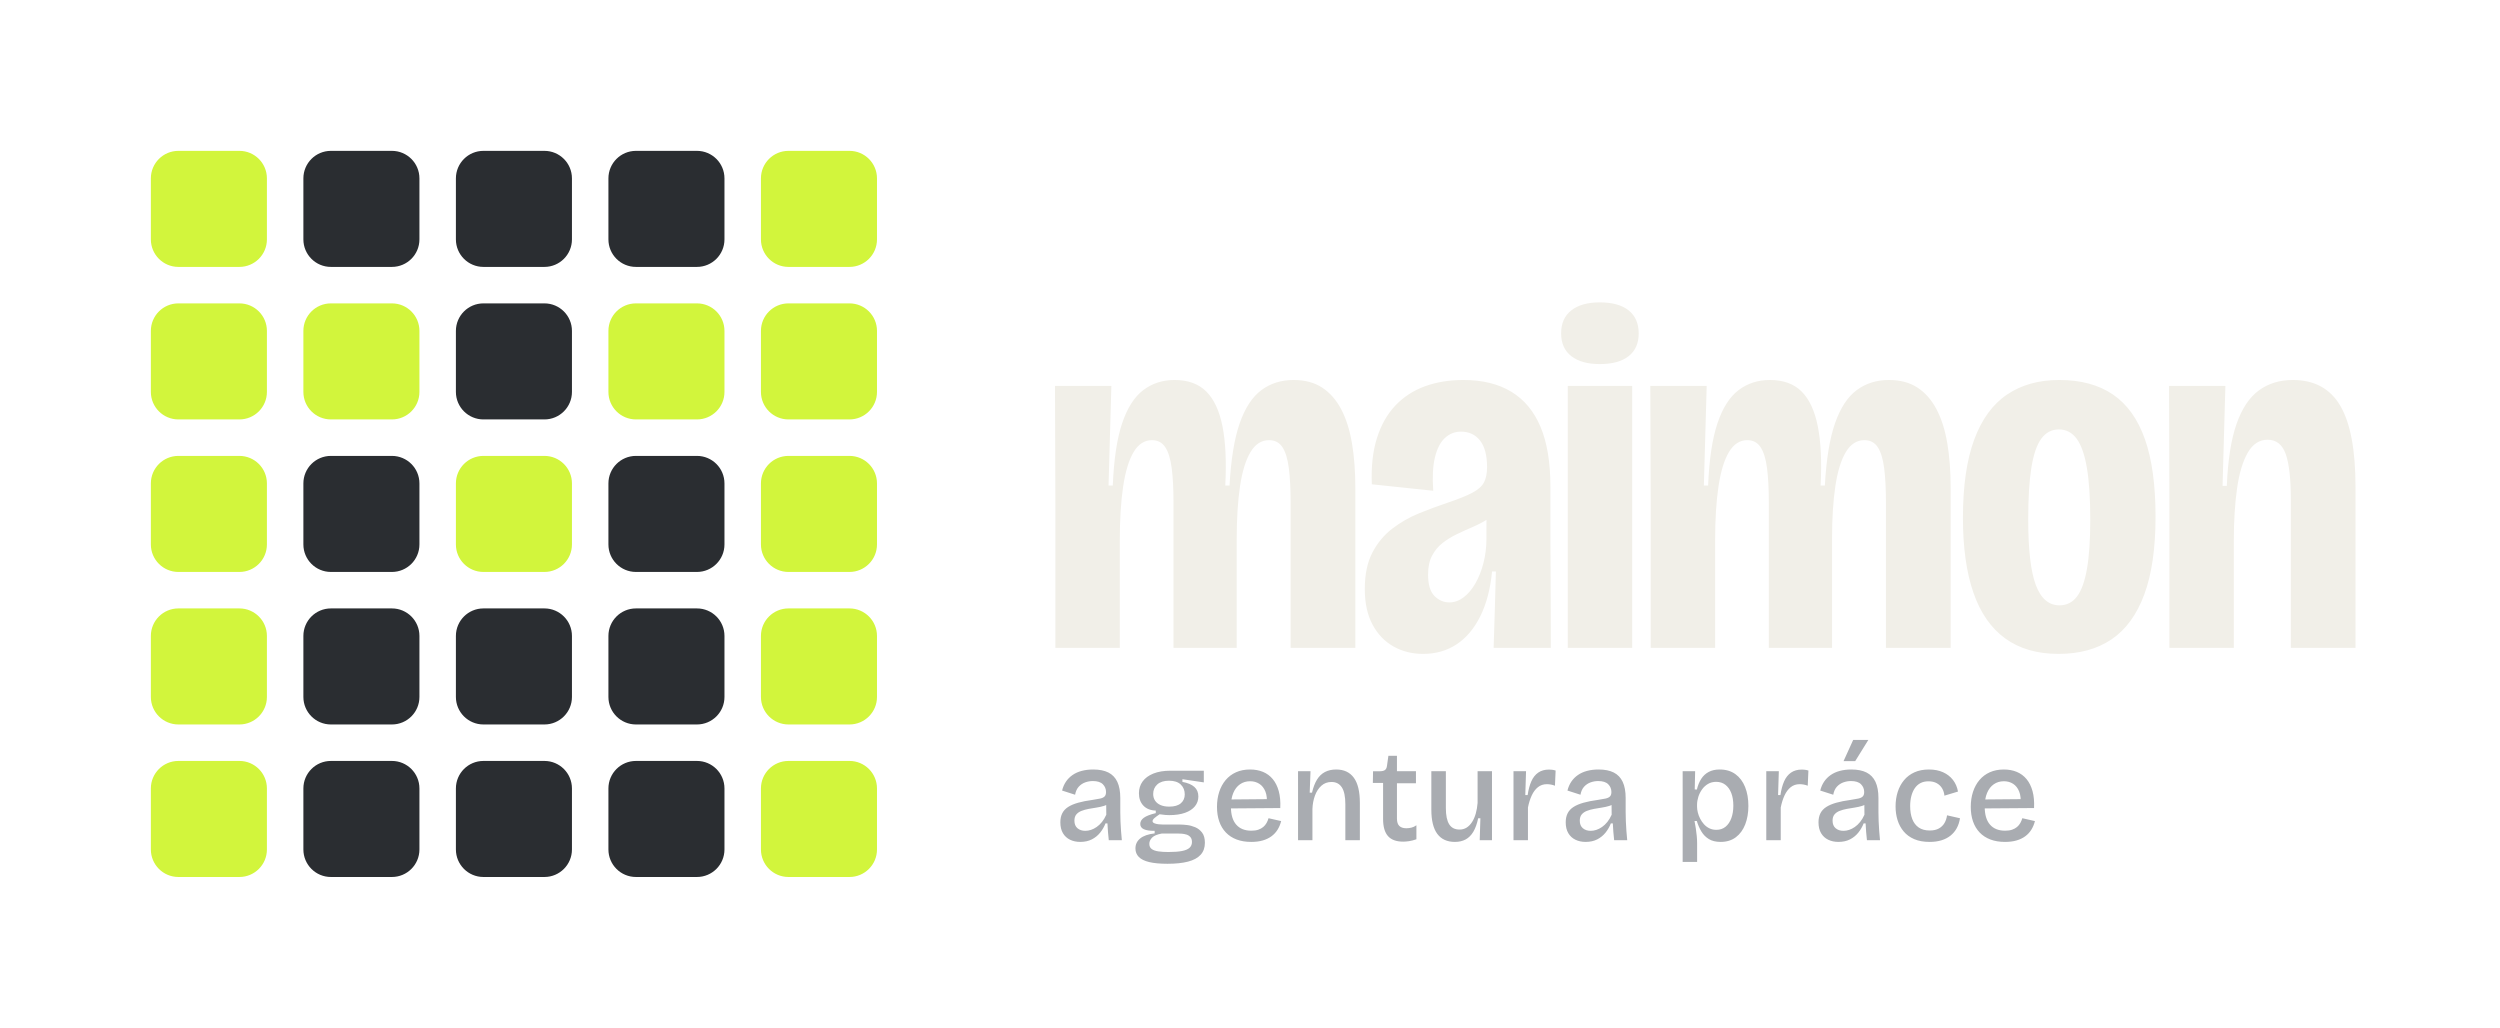
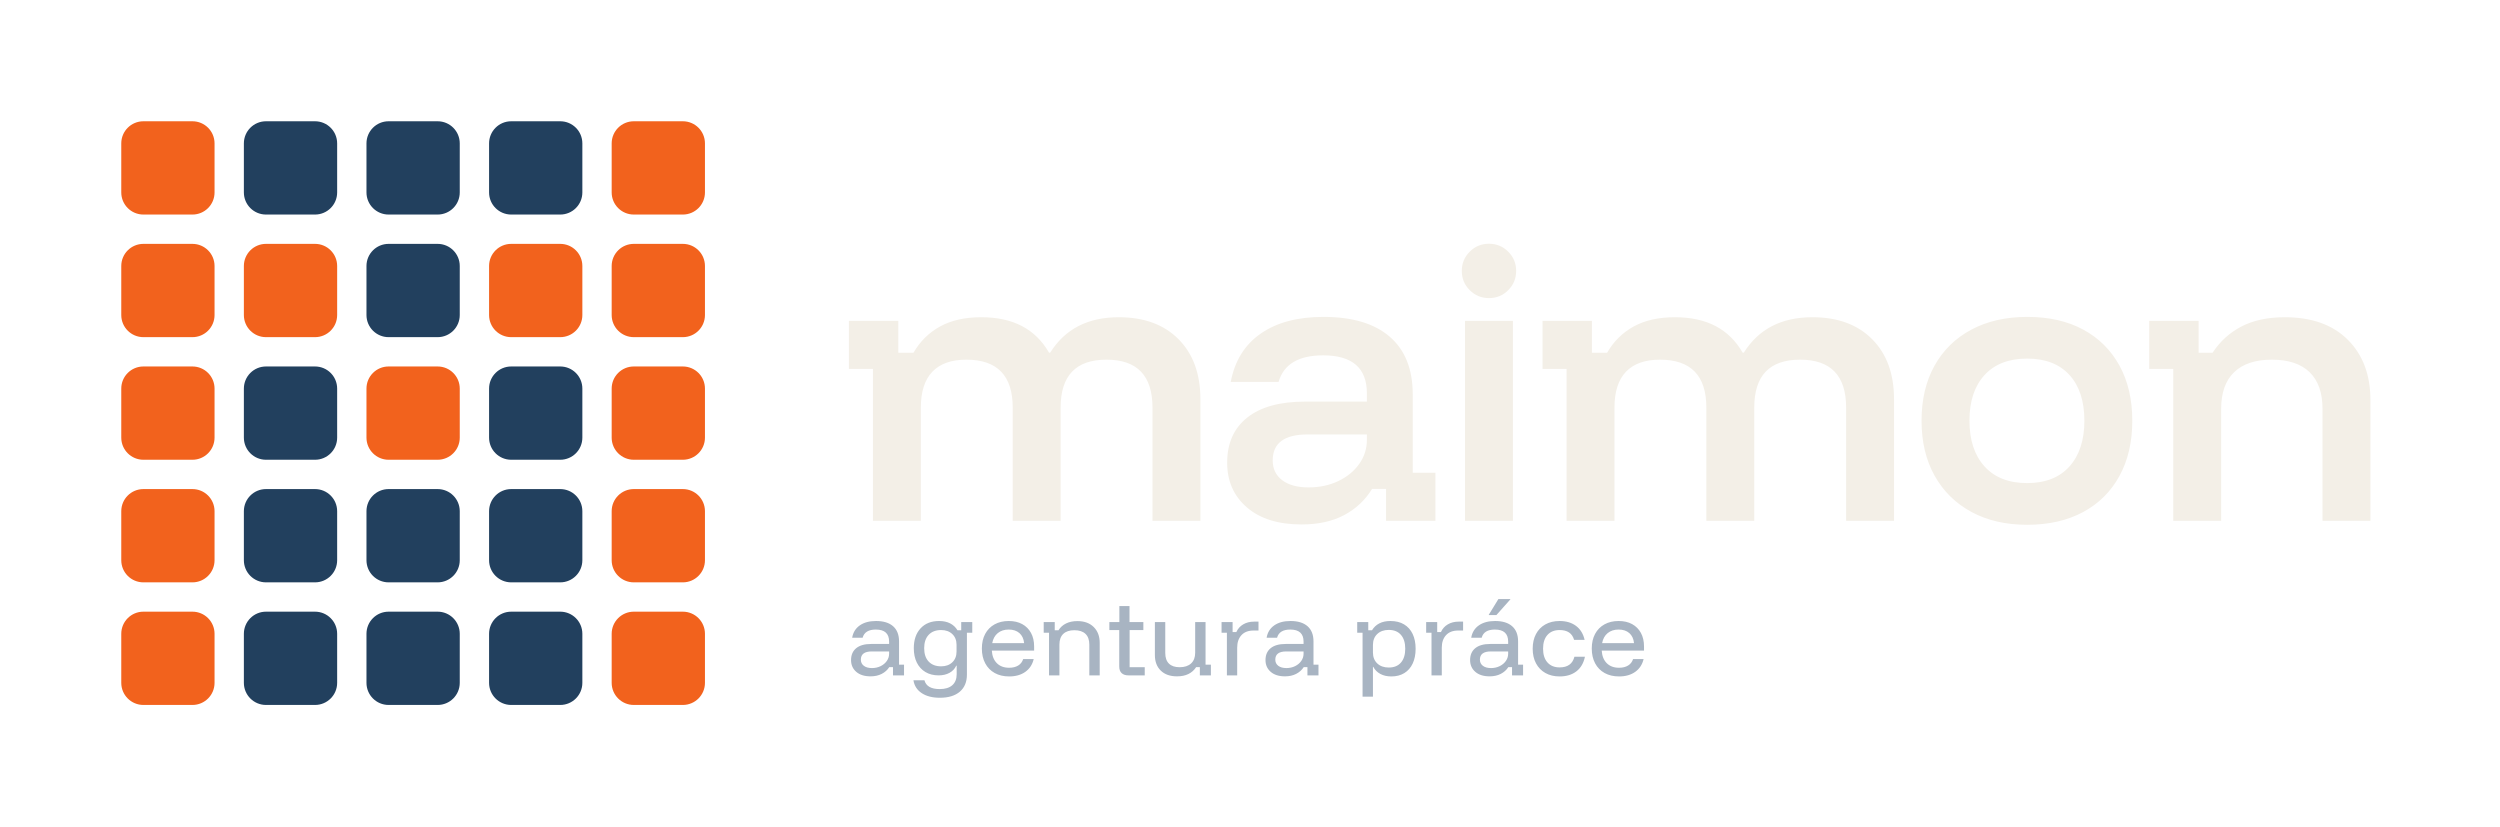
- <svg xmlns="http://www.w3.org/2000/svg" viewBox="0 0 754 310" role="img" aria-label="Maimon – agentura práce">
-   <rect x="45.5" y="45.5" width="35.0" height="35.0" rx="8.3" fill="#D2F53C" />
-   <rect x="45.5" y="91.5" width="35.0" height="35.0" rx="8.3" fill="#D2F53C" />
-   <rect x="45.5" y="137.5" width="35.0" height="35.0" rx="8.3" fill="#D2F53C" />
-   <rect x="45.5" y="183.5" width="35.0" height="35.0" rx="8.3" fill="#D2F53C" />
-   <rect x="45.5" y="229.5" width="35.0" height="35.0" rx="8.3" fill="#D2F53C" />
-   <rect x="91.5" y="45.5" width="35.0" height="35.0" rx="8.3" fill="#2A2D31" />
-   <rect x="91.5" y="91.5" width="35.0" height="35.0" rx="8.3" fill="#D2F53C" />
-   <rect x="91.5" y="137.5" width="35.0" height="35.0" rx="8.3" fill="#2A2D31" />
-   <rect x="91.5" y="183.5" width="35.0" height="35.0" rx="8.3" fill="#2A2D31" />
-   <rect x="91.5" y="229.5" width="35.0" height="35.0" rx="8.3" fill="#2A2D31" />
-   <rect x="137.5" y="45.5" width="35.0" height="35.0" rx="8.3" fill="#2A2D31" />
-   <rect x="137.5" y="91.5" width="35.0" height="35.0" rx="8.3" fill="#2A2D31" />
-   <rect x="137.5" y="137.5" width="35.0" height="35.0" rx="8.3" fill="#D2F53C" />
-   <rect x="137.5" y="183.5" width="35.0" height="35.0" rx="8.3" fill="#2A2D31" />
-   <rect x="137.5" y="229.5" width="35.0" height="35.0" rx="8.3" fill="#2A2D31" />
-   <rect x="183.5" y="45.5" width="35.0" height="35.0" rx="8.3" fill="#2A2D31" />
-   <rect x="183.5" y="91.5" width="35.0" height="35.0" rx="8.3" fill="#D2F53C" />
-   <rect x="183.5" y="137.5" width="35.0" height="35.0" rx="8.3" fill="#2A2D31" />
-   <rect x="183.5" y="183.5" width="35.0" height="35.0" rx="8.3" fill="#2A2D31" />
-   <rect x="183.5" y="229.5" width="35.0" height="35.0" rx="8.3" fill="#2A2D31" />
-   <rect x="229.5" y="45.5" width="35.0" height="35.0" rx="8.3" fill="#D2F53C" />
-   <rect x="229.5" y="91.5" width="35.0" height="35.0" rx="8.3" fill="#D2F53C" />
-   <rect x="229.5" y="137.5" width="35.0" height="35.0" rx="8.3" fill="#D2F53C" />
-   <rect x="229.5" y="183.5" width="35.0" height="35.0" rx="8.3" fill="#D2F53C" />
-   <rect x="229.5" y="229.5" width="35.0" height="35.0" rx="8.3" fill="#D2F53C" />
-   <path d="M318.302 195.4V152.337L318.182 116.402H335.187L334.336 146.43H335.616Q336.111 134.543 338.45 127.62Q340.789 120.697 344.817 117.651Q348.844 114.604 354.25 114.604Q360.34 114.604 363.828 118.089Q367.316 121.573 368.708 128.623Q370.1 135.673 369.547 146.43H370.827Q371.481 134.563 373.9 127.64Q376.319 120.718 380.433 117.661Q384.546 114.604 390.136 114.604Q395.252 114.604 398.759 116.897Q402.265 119.19 404.499 123.426Q406.734 127.662 407.751 133.675Q408.769 139.688 408.769 147.208V195.4H389.252V151.615Q389.252 145.394 388.712 141.184Q388.173 136.973 386.775 134.863Q385.377 132.752 382.751 132.752Q379.308 132.752 377.149 136.355Q374.99 139.959 373.992 146.628Q372.993 153.297 372.993 162.497V195.4H353.927V151.514Q353.927 145.314 353.382 141.157Q352.837 137 351.444 134.876Q350.05 132.752 347.436 132.752Q344.057 132.752 341.914 136.317Q339.77 139.881 338.749 146.669Q337.728 153.457 337.728 163.13V195.4Z M429.217 197.215Q424.271 197.215 420.285 194.982Q416.299 192.748 413.961 188.392Q411.623 184.036 411.623 177.654Q411.623 171.063 413.9 166.685Q416.176 162.307 419.904 159.444Q423.632 156.581 427.99 154.814Q432.348 153.046 436.402 151.687Q441.537 149.96 444.124 148.576Q446.711 147.192 447.604 145.425Q448.497 143.657 448.497 140.864Q448.497 135.566 446.387 132.874Q444.277 130.182 440.617 130.182Q437.856 130.182 435.798 132.082Q433.739 133.982 432.783 137.912Q431.826 141.841 432.261 148.016L413.746 146.064Q413.41 138.058 415.291 132.108Q417.171 126.159 420.873 122.273Q424.576 118.388 429.779 116.496Q434.982 114.604 441.37 114.604Q449.954 114.604 455.806 118.143Q461.658 121.681 464.63 128.76Q467.602 135.839 467.602 146.711V164.125Q467.642 169.305 467.662 174.534Q467.682 179.764 467.702 184.978Q467.722 190.192 467.722 195.4H450.477Q450.677 189.656 450.837 183.96Q450.997 178.264 451.157 172.355H450.008Q449.237 180.248 446.467 185.839Q443.698 191.43 439.32 194.323Q434.943 197.215 429.217 197.215ZM437.129 181.686Q439.388 181.686 441.407 180.169Q443.426 178.652 444.971 175.961Q446.517 173.269 447.402 169.838Q448.288 166.406 448.31 162.659L448.321 155.272L452.058 153.242Q450.802 155.187 448.723 156.533Q446.645 157.879 444.206 158.919Q441.768 159.96 439.387 161.109Q437.007 162.258 435.075 163.767Q433.143 165.275 431.924 167.568Q430.705 169.861 430.705 173.272Q430.705 177.8 432.63 179.743Q434.556 181.686 437.129 181.686Z M472.841 195.4V116.402H492.267V195.4ZM482.495 109.807Q476.976 109.807 473.906 107.415Q470.836 105.024 470.836 100.542Q470.836 96.012 473.913 93.604Q476.989 91.196 482.487 91.196Q488.169 91.196 491.2 93.618Q494.23 96.039 494.23 100.562Q494.23 105.037 491.191 107.422Q488.153 109.807 482.495 109.807Z M497.852 195.4V152.337L497.732 116.402H514.737L513.886 146.43H515.166Q515.661 134.543 518 127.62Q520.339 120.697 524.367 117.651Q528.394 114.604 533.8 114.604Q539.89 114.604 543.378 118.089Q546.866 121.573 548.258 128.623Q549.65 135.673 549.097 146.43H550.377Q551.031 134.563 553.45 127.64Q555.869 120.718 559.983 117.661Q564.096 114.604 569.686 114.604Q574.802 114.604 578.309 116.897Q581.815 119.19 584.049 123.426Q586.284 127.662 587.301 133.675Q588.319 139.688 588.319 147.208V195.4H568.802V151.615Q568.802 145.394 568.262 141.184Q567.723 136.973 566.325 134.863Q564.927 132.752 562.301 132.752Q558.858 132.752 556.699 136.355Q554.54 139.959 553.542 146.628Q552.543 153.297 552.543 162.497V195.4H533.477V151.514Q533.477 145.314 532.932 141.157Q532.387 137 530.994 134.876Q529.6 132.752 526.986 132.752Q523.607 132.752 521.464 136.317Q519.32 139.881 518.299 146.669Q517.278 153.457 517.278 163.13V195.4Z M620.852 197.215Q611.204 197.215 604.775 192.556Q598.346 187.896 595.183 178.757Q592.021 169.617 592.021 156.165Q592.021 141.792 595.422 132.589Q598.823 123.387 605.33 118.995Q611.837 114.604 621.064 114.604Q630.87 114.604 637.303 119.012Q643.737 123.42 646.923 132.5Q650.11 141.581 650.11 155.834Q650.11 170.11 646.72 179.278Q643.33 188.446 636.838 192.831Q630.345 197.215 620.852 197.215ZM621.151 182.57Q624.385 182.57 626.409 179.921Q628.432 177.271 629.428 171.57Q630.424 165.87 630.424 156.767Q630.424 147.078 629.406 141.102Q628.388 135.125 626.322 132.32Q624.255 129.515 620.95 129.515Q617.718 129.515 615.674 132.277Q613.631 135.039 612.669 141.012Q611.707 146.985 611.707 156.636Q611.707 170.332 614.005 176.451Q616.302 182.57 621.151 182.57Z M654.29 195.4V150.68L654.182 116.402H671.176L670.325 146.538H671.605Q672.087 134.905 674.521 127.912Q676.956 120.92 681.253 117.762Q685.55 114.604 691.527 114.604Q701.293 114.604 705.856 122.423Q710.42 130.242 710.42 146.833V195.4H690.915V150.71Q690.915 141.248 689.372 136.935Q687.83 132.622 683.912 132.622Q680.175 132.622 677.923 136.529Q675.671 140.437 674.694 147.306Q673.717 154.175 673.717 163.236V195.4Z" fill="#F1EFE8" />
-   <path d="M325.802 253.92Q324.084 253.92 322.724 253.262Q321.363 252.604 320.581 251.286Q319.8 249.968 319.8 248.006Q319.8 246.44 320.373 245.299Q320.946 244.158 322.137 243.389Q323.328 242.62 325.161 242.103Q326.994 241.586 329.514 241.247Q330.934 241.043 331.828 240.842Q332.723 240.641 333.151 240.204Q333.579 239.766 333.579 238.872Q333.579 237.502 332.623 236.533Q331.668 235.564 329.594 235.564Q328.436 235.564 327.307 235.964Q326.178 236.365 325.35 237.266Q324.523 238.168 324.248 239.691L320.326 238.431Q320.7 236.915 321.49 235.747Q322.28 234.58 323.473 233.749Q324.665 232.918 326.244 232.499Q327.822 232.08 329.713 232.08Q332.488 232.08 334.29 232.991Q336.091 233.902 336.985 235.803Q337.878 237.703 337.878 240.68V244.931Q337.879 246.235 337.937 247.696Q337.996 249.156 338.104 250.616Q338.211 252.077 338.348 253.4H334.408Q334.273 252.207 334.168 250.928Q334.062 249.648 334.006 248.335H333.413Q332.84 249.83 331.819 251.11Q330.798 252.39 329.303 253.155Q327.808 253.92 325.802 253.92ZM327.339 250.578Q328.166 250.578 329.031 250.294Q329.897 250.01 330.748 249.422Q331.599 248.835 332.345 247.915Q333.09 246.995 333.657 245.723L333.619 241.953L334.64 242.141Q333.966 242.741 332.938 243.062Q331.91 243.382 330.72 243.562Q329.53 243.742 328.34 243.962Q327.15 244.182 326.178 244.562Q325.206 244.943 324.625 245.633Q324.043 246.323 324.043 247.524Q324.043 249 324.961 249.789Q325.879 250.578 327.339 250.578Z M352.096 260.516Q348.752 260.516 346.615 260.005Q344.479 259.494 343.463 258.456Q342.448 257.418 342.448 255.886Q342.448 254.049 343.886 252.871Q345.325 251.692 348.243 251.349V250.58Q346.081 250.599 344.99 250.098Q343.9 249.596 343.9 248.515Q343.9 247.416 344.999 246.625Q346.098 245.835 348.579 245.241V244.471Q346.158 244.383 344.829 242.961Q343.5 241.539 343.5 239.261Q343.5 237.222 344.609 235.693Q345.719 234.164 347.855 233.304Q349.99 232.445 353.021 232.445H363.07V235.968L356.617 235.009V235.819Q359.008 236.26 360.216 237.332Q361.424 238.405 361.424 240.221Q361.424 241.9 360.396 243.17Q359.369 244.44 357.411 245.141Q355.454 245.842 352.636 245.842Q352.09 245.842 351.489 245.792Q350.887 245.741 349.738 245.581Q348.768 246.218 348.189 246.727Q347.61 247.236 347.61 247.655Q347.61 248.052 348.115 248.28Q348.62 248.508 349.375 248.597Q350.13 248.686 350.809 248.686H355.937Q356.735 248.686 357.974 248.825Q359.214 248.963 360.454 249.482Q361.695 250 362.545 251.109Q363.395 252.218 363.395 254.177Q363.395 256.395 362.107 257.804Q360.818 259.214 358.309 259.865Q355.799 260.516 352.096 260.516ZM352.364 256.968Q354.935 256.968 356.506 256.659Q358.078 256.349 358.787 255.672Q359.495 254.995 359.495 253.961Q359.495 253.005 359.026 252.467Q358.557 251.93 357.848 251.71Q357.139 251.491 356.418 251.441Q355.697 251.391 355.193 251.391H350.403Q348.29 251.779 347.462 252.632Q346.635 253.485 346.635 254.501Q346.635 255.537 347.354 256.064Q348.073 256.591 349.371 256.78Q350.668 256.968 352.364 256.968ZM352.653 243.278Q354.964 243.278 356.143 242.268Q357.322 241.258 357.322 239.577Q357.322 237.779 356.122 236.62Q354.922 235.462 352.572 235.462Q350.28 235.462 349.04 236.582Q347.801 237.701 347.801 239.459Q347.801 240.598 348.361 241.458Q348.921 242.318 350 242.798Q351.079 243.278 352.653 243.278Z M377.377 253.92Q374.875 253.92 372.956 253.189Q371.037 252.458 369.719 251.076Q368.4 249.695 367.722 247.745Q367.044 245.796 367.044 243.359Q367.044 240.903 367.712 238.844Q368.38 236.784 369.658 235.264Q370.936 233.743 372.795 232.911Q374.655 232.08 377.018 232.08Q379.181 232.08 380.922 232.802Q382.662 233.524 383.87 234.984Q385.078 236.444 385.675 238.621Q386.271 240.798 386.129 243.707L369.822 243.83V241.13L383.552 241.007L382.05 242.665Q382.267 240.276 381.641 238.72Q381.014 237.163 379.808 236.393Q378.601 235.622 377.037 235.622Q375.295 235.622 373.987 236.533Q372.679 237.443 371.962 239.152Q371.245 240.861 371.245 243.296Q371.245 246.877 372.843 248.708Q374.441 250.539 377.399 250.539Q378.624 250.539 379.505 250.235Q380.387 249.932 380.995 249.418Q381.604 248.903 381.99 248.219Q382.375 247.535 382.589 246.774L386.395 247.64Q386.025 249.103 385.3 250.26Q384.575 251.417 383.455 252.234Q382.335 253.05 380.83 253.485Q379.326 253.92 377.377 253.92Z M391.49 253.4V240.6L391.489 232.601H395.252L395.008 239.074H395.7Q396.252 236.69 397.2 235.143Q398.148 233.597 399.601 232.838Q401.054 232.08 403.002 232.08Q406.502 232.08 408.319 234.569Q410.136 237.059 410.136 242.138V253.4H405.757V242.555Q405.757 239.1 404.7 237.471Q403.644 235.843 401.584 235.843Q399.785 235.843 398.526 236.975Q397.267 238.106 396.588 239.951Q395.909 241.797 395.83 243.979V253.4Z M423.2 253.839Q420.101 253.839 418.62 252.17Q417.138 250.5 417.138 247.005V236.141H414.051L414.11 232.613H416.101Q417.175 232.609 417.68 232.257Q418.185 231.904 418.306 231.024L418.739 227.944H421.321V232.601H427.05V236.241H421.321V246.881Q421.321 248.421 422.041 249.112Q422.761 249.803 424.157 249.803Q424.915 249.803 425.693 249.613Q426.471 249.422 427.187 248.905V253.121Q426.012 253.539 425.006 253.689Q424 253.839 423.2 253.839Z M438.808 253.92Q435.286 253.92 433.489 251.497Q431.692 249.073 431.692 244.18V232.601H436.072V243.73Q436.072 246.998 437.07 248.597Q438.068 250.196 440.205 250.196Q441.407 250.196 442.338 249.605Q443.27 249.015 443.97 247.931Q444.67 246.847 445.089 245.375Q445.507 243.903 445.644 242.16V232.601H449.984V244.779L449.985 253.4H446.28L446.486 246.79H445.814Q445.299 249.268 444.36 250.849Q443.421 252.43 442.038 253.175Q440.656 253.92 438.808 253.92Z M456.47 253.4V242.555L456.469 232.601H460.253L460.028 239.792H460.739Q461.096 237.348 461.856 235.637Q462.616 233.926 463.933 233.014Q465.25 232.102 467.18 232.102Q467.586 232.102 468.07 232.154Q468.555 232.207 469.176 232.39L468.974 236.973Q468.372 236.73 467.731 236.619Q467.09 236.508 466.549 236.508Q464.97 236.508 463.841 237.412Q462.712 238.317 461.976 239.899Q461.24 241.481 460.83 243.543V253.4Z M478.222 253.92Q476.504 253.92 475.144 253.262Q473.783 252.604 473.001 251.286Q472.22 249.968 472.22 248.006Q472.22 246.44 472.793 245.299Q473.366 244.158 474.557 243.389Q475.748 242.62 477.581 242.103Q479.414 241.586 481.934 241.247Q483.354 241.043 484.248 240.842Q485.143 240.641 485.571 240.204Q485.999 239.766 485.999 238.872Q485.999 237.502 485.043 236.533Q484.088 235.564 482.014 235.564Q480.856 235.564 479.727 235.964Q478.598 236.365 477.77 237.266Q476.943 238.168 476.668 239.691L472.746 238.431Q473.12 236.915 473.91 235.747Q474.7 234.58 475.893 233.749Q477.085 232.918 478.664 232.499Q480.242 232.08 482.133 232.08Q484.908 232.08 486.71 232.991Q488.511 233.902 489.405 235.803Q490.298 237.703 490.298 240.68V244.931Q490.299 246.235 490.357 247.696Q490.416 249.156 490.524 250.616Q490.631 252.077 490.768 253.4H486.828Q486.693 252.207 486.588 250.928Q486.482 249.648 486.426 248.335H485.833Q485.26 249.83 484.239 251.11Q483.218 252.39 481.723 253.155Q480.228 253.92 478.222 253.92ZM479.759 250.578Q480.586 250.578 481.451 250.294Q482.317 250.01 483.168 249.422Q484.019 248.835 484.765 247.915Q485.51 246.995 486.077 245.723L486.039 241.953L487.06 242.141Q486.386 242.741 485.358 243.062Q484.33 243.382 483.14 243.562Q481.95 243.742 480.76 243.962Q479.57 244.182 478.598 244.562Q477.626 244.943 477.045 245.633Q476.463 246.323 476.463 247.524Q476.463 249 477.381 249.789Q478.299 250.578 479.759 250.578Z M507.489 259.958 507.49 243.079 507.489 232.601H511.254L511.129 238.091L511.78 238.13Q512.222 236.252 513.095 234.896Q513.968 233.54 515.349 232.81Q516.73 232.08 518.648 232.08Q521.476 232.08 523.403 233.485Q525.33 234.89 526.321 237.368Q527.312 239.846 527.312 243.057Q527.312 246.171 526.36 248.631Q525.408 251.091 523.54 252.506Q521.672 253.92 518.924 253.92Q516.806 253.92 515.404 253.069Q514.002 252.217 513.14 250.779Q512.279 249.341 511.763 247.621L511.07 247.622Q511.29 248.715 511.46 249.861Q511.63 251.008 511.74 252.12Q511.85 253.232 511.85 254.254V259.958ZM517.641 250.278Q519.298 250.278 520.437 249.339Q521.576 248.4 522.175 246.751Q522.775 245.102 522.775 243Q522.775 240.783 522.156 239.184Q521.538 237.584 520.38 236.694Q519.222 235.803 517.602 235.803Q516.204 235.803 515.135 236.432Q514.067 237.061 513.328 238.099Q512.59 239.137 512.21 240.346Q511.831 241.556 511.831 242.737V243.312Q511.831 244.113 512.06 245.045Q512.29 245.976 512.758 246.896Q513.226 247.817 513.915 248.587Q514.604 249.358 515.543 249.818Q516.481 250.278 517.641 250.278Z M532.71 253.4V242.555L532.709 232.601H536.493L536.268 239.792H536.979Q537.336 237.348 538.096 235.637Q538.856 233.926 540.173 233.014Q541.49 232.102 543.42 232.102Q543.826 232.102 544.31 232.154Q544.795 232.207 545.416 232.39L545.214 236.973Q544.612 236.73 543.971 236.619Q543.33 236.508 542.789 236.508Q541.21 236.508 540.081 237.412Q538.952 238.317 538.216 239.899Q537.48 241.481 537.07 243.543V253.4Z M554.462 253.92Q552.744 253.92 551.384 253.262Q550.023 252.604 549.241 251.286Q548.46 249.968 548.46 248.006Q548.46 246.44 549.033 245.299Q549.606 244.158 550.797 243.389Q551.988 242.62 553.821 242.103Q555.654 241.586 558.174 241.247Q559.594 241.043 560.488 240.842Q561.383 240.641 561.811 240.204Q562.239 239.766 562.239 238.872Q562.239 237.502 561.283 236.533Q560.328 235.564 558.254 235.564Q557.096 235.564 555.967 235.964Q554.838 236.365 554.01 237.266Q553.183 238.168 552.908 239.691L548.986 238.431Q549.36 236.915 550.15 235.747Q550.94 234.58 552.133 233.749Q553.325 232.918 554.904 232.499Q556.482 232.08 558.373 232.08Q561.148 232.08 562.95 232.991Q564.751 233.902 565.645 235.803Q566.538 237.703 566.538 240.68V244.931Q566.539 246.235 566.597 247.696Q566.656 249.156 566.764 250.616Q566.871 252.077 567.008 253.4H563.068Q562.933 252.207 562.828 250.928Q562.722 249.648 562.666 248.335H562.073Q561.5 249.83 560.479 251.11Q559.458 252.39 557.963 253.155Q556.468 253.92 554.462 253.92ZM555.999 250.578Q556.826 250.578 557.691 250.294Q558.557 250.01 559.408 249.422Q560.259 248.835 561.005 247.915Q561.75 246.995 562.317 245.723L562.279 241.953L563.3 242.141Q562.626 242.741 561.598 243.062Q560.57 243.382 559.38 243.562Q558.19 243.742 557 243.962Q555.81 244.182 554.838 244.562Q553.866 244.943 553.285 245.633Q552.703 246.323 552.703 247.524Q552.703 249 553.621 249.789Q554.539 250.578 555.999 250.578ZM559.525 229.56H556.013L558.92 223.16H563.492Z M581.978 253.92Q579.263 253.92 577.324 253.081Q575.385 252.242 574.145 250.763Q572.904 249.283 572.304 247.352Q571.703 245.421 571.703 243.238Q571.703 240.879 572.343 238.859Q572.982 236.84 574.251 235.31Q575.52 233.78 577.4 232.93Q579.28 232.08 581.76 232.08Q584.193 232.08 586.025 232.908Q587.857 233.735 589.01 235.223Q590.163 236.711 590.53 238.734L586.435 239.974Q586.338 238.803 585.768 237.811Q585.198 236.82 584.158 236.23Q583.119 235.641 581.622 235.641Q580.23 235.641 579.202 236.187Q578.173 236.733 577.49 237.74Q576.808 238.746 576.456 240.106Q576.103 241.467 576.103 243.116Q576.103 245.364 576.736 247.015Q577.37 248.665 578.679 249.572Q579.989 250.48 582.02 250.48Q583.662 250.48 584.752 249.875Q585.841 249.271 586.447 248.246Q587.054 247.22 587.228 245.899L591.132 246.784Q590.88 248.448 590.156 249.774Q589.431 251.1 588.272 252.026Q587.112 252.952 585.539 253.436Q583.966 253.92 581.978 253.92Z M604.717 253.92Q602.215 253.92 600.296 253.189Q598.377 252.458 597.059 251.076Q595.74 249.695 595.062 247.745Q594.384 245.796 594.384 243.359Q594.384 240.903 595.052 238.844Q595.72 236.784 596.998 235.264Q598.276 233.743 600.135 232.911Q601.995 232.08 604.358 232.08Q606.521 232.08 608.262 232.802Q610.002 233.524 611.21 234.984Q612.418 236.444 613.015 238.621Q613.611 240.798 613.469 243.707L597.162 243.83V241.13L610.892 241.007L609.39 242.665Q609.607 240.276 608.981 238.72Q608.354 237.163 607.148 236.393Q605.941 235.622 604.377 235.622Q602.635 235.622 601.327 236.533Q600.019 237.443 599.302 239.152Q598.585 240.861 598.585 243.296Q598.585 246.877 600.183 248.708Q601.781 250.539 604.739 250.539Q605.964 250.539 606.845 250.235Q607.727 249.932 608.335 249.418Q608.944 248.903 609.33 248.219Q609.715 247.535 609.929 246.774L613.735 247.64Q613.365 249.103 612.64 250.26Q611.915 251.417 610.795 252.234Q609.675 253.05 608.17 253.485Q606.666 253.92 604.717 253.92Z" fill="#A9ACB1" />
+ <svg xmlns="http://www.w3.org/2000/svg" viewBox="0 0 938 310" role="img" aria-label="Maimon – agentura práce">
+   <rect x="45.5" y="45.5" width="35.0" height="35.0" rx="8.3" fill="#F2621D" />
+   <rect x="45.5" y="91.5" width="35.0" height="35.0" rx="8.3" fill="#F2621D" />
+   <rect x="45.5" y="137.5" width="35.0" height="35.0" rx="8.3" fill="#F2621D" />
+   <rect x="45.5" y="183.5" width="35.0" height="35.0" rx="8.3" fill="#F2621D" />
+   <rect x="45.5" y="229.5" width="35.0" height="35.0" rx="8.3" fill="#F2621D" />
+   <rect x="91.5" y="45.5" width="35.0" height="35.0" rx="8.3" fill="#22405E" />
+   <rect x="91.5" y="91.5" width="35.0" height="35.0" rx="8.3" fill="#F2621D" />
+   <rect x="91.5" y="137.5" width="35.0" height="35.0" rx="8.3" fill="#22405E" />
+   <rect x="91.5" y="183.5" width="35.0" height="35.0" rx="8.3" fill="#22405E" />
+   <rect x="91.5" y="229.5" width="35.0" height="35.0" rx="8.3" fill="#22405E" />
+   <rect x="137.5" y="45.5" width="35.0" height="35.0" rx="8.3" fill="#22405E" />
+   <rect x="137.5" y="91.5" width="35.0" height="35.0" rx="8.3" fill="#22405E" />
+   <rect x="137.5" y="137.5" width="35.0" height="35.0" rx="8.3" fill="#F2621D" />
+   <rect x="137.5" y="183.5" width="35.0" height="35.0" rx="8.3" fill="#22405E" />
+   <rect x="137.5" y="229.5" width="35.0" height="35.0" rx="8.3" fill="#22405E" />
+   <rect x="183.5" y="45.5" width="35.0" height="35.0" rx="8.3" fill="#22405E" />
+   <rect x="183.5" y="91.5" width="35.0" height="35.0" rx="8.3" fill="#F2621D" />
+   <rect x="183.5" y="137.5" width="35.0" height="35.0" rx="8.3" fill="#22405E" />
+   <rect x="183.5" y="183.5" width="35.0" height="35.0" rx="8.3" fill="#22405E" />
+   <rect x="183.5" y="229.5" width="35.0" height="35.0" rx="8.3" fill="#22405E" />
+   <rect x="229.5" y="45.5" width="35.0" height="35.0" rx="8.3" fill="#F2621D" />
+   <rect x="229.5" y="91.5" width="35.0" height="35.0" rx="8.3" fill="#F2621D" />
+   <rect x="229.5" y="137.5" width="35.0" height="35.0" rx="8.3" fill="#F2621D" />
+   <rect x="229.5" y="183.5" width="35.0" height="35.0" rx="8.3" fill="#F2621D" />
+   <rect x="229.5" y="229.5" width="35.0" height="35.0" rx="8.3" fill="#F2621D" />
+   <path d="M327.527 195.4V138.433H318.51V120.4H337.043V132.342H342.74Q346.432 125.94 352.73 122.483Q359.028 119.025 368.15 119.025Q377.108 119.025 383.433 122.339Q389.759 125.652 393.592 132.309H394.036Q402.353 119.025 419.759 119.025Q434.02 119.025 442.205 127.287Q450.39 135.549 450.39 149.77V195.4H432.415V152.93Q432.415 134.947 415.153 134.947Q397.946 134.947 397.946 152.93V195.4H379.971V152.93Q379.971 134.947 362.57 134.947Q354.148 134.947 349.825 139.464Q345.502 143.981 345.502 152.93V195.4Z M488.333 196.775Q475.279 196.775 467.856 190.393Q460.433 184.012 460.433 173.597Q460.433 162.639 467.98 156.66Q475.527 150.682 489.663 150.682H512.858V147.597Q512.858 133.327 496.453 133.327Q482.608 133.327 479.717 143.31H461.768Q464.002 131.453 473.001 125.177Q482.0 118.9 496.551 118.9Q512.838 118.9 521.448 126.351Q530.057 133.802 530.057 147.967V177.367H538.573V195.4H520.04V183.458H514.79Q510.915 189.762 504.317 193.268Q497.718 196.775 488.333 196.775ZM490.939 182.875Q497.165 182.875 502.134 180.497Q507.103 178.12 509.981 174.06Q512.858 170.001 512.858 165.052V163.002H490.607Q477.52 163.002 477.52 172.751Q477.52 177.492 481.101 180.184Q484.682 182.875 490.939 182.875Z M549.675 195.4V120.4H567.65V195.4ZM558.675 111.848Q554.431 111.848 551.448 108.877Q548.465 105.906 548.465 101.662Q548.465 97.418 551.436 94.435Q554.406 91.452 558.65 91.452Q562.894 91.452 565.877 94.423Q568.86 97.394 568.86 101.638Q568.86 105.882 565.889 108.865Q562.919 111.848 558.675 111.848Z M587.777 195.4V138.433H578.76V120.4H597.293V132.342H602.99Q606.682 125.94 612.98 122.483Q619.278 119.025 628.4 119.025Q637.358 119.025 643.683 122.339Q650.009 125.652 653.842 132.309H654.286Q662.603 119.025 680.009 119.025Q694.27 119.025 702.455 127.287Q710.64 135.549 710.64 149.77V195.4H692.665V152.93Q692.665 134.947 675.403 134.947Q658.196 134.947 658.196 152.93V195.4H640.221V152.93Q640.221 134.947 622.82 134.947Q614.398 134.947 610.075 139.464Q605.752 143.981 605.752 152.93V195.4Z M760.568 196.9Q748.585 196.9 739.684 192.081Q730.783 187.262 725.874 178.5Q720.965 169.738 720.965 157.847Q720.965 145.956 725.832 137.206Q730.699 128.456 739.655 123.678Q748.61 118.9 760.638 118.9Q772.803 118.9 781.598 123.65Q790.393 128.4 795.214 137.15Q800.035 145.9 800.035 157.9Q800.035 169.775 795.216 178.587Q790.396 187.4 781.539 192.15Q772.682 196.9 760.568 196.9ZM760.569 181.255Q770.869 181.255 776.465 175.007Q782.06 168.758 782.06 157.853Q782.06 146.848 776.465 140.696Q770.869 134.545 760.569 134.545Q750.256 134.545 744.598 140.724Q738.94 146.903 738.94 157.831Q738.94 168.758 744.598 175.007Q750.256 181.255 760.569 181.255Z M815.402 195.4V138.433H806.385V120.4H824.918V132.342H830.168Q834.333 125.953 841.008 122.489Q847.682 119.025 857.262 119.025Q872.424 119.025 880.903 127.483Q889.382 135.94 889.382 150.105V195.4H871.407V153.377Q871.407 144.343 866.562 139.645Q861.718 134.947 852.392 134.947Q843.121 134.947 838.249 139.645Q833.377 144.343 833.377 153.377V195.4Z" fill="#F3EFE7" />
+   <path d="M326.625 253.767Q323.224 253.767 321.27 252.075Q319.316 250.383 319.316 247.666Q319.316 244.774 321.258 243.194Q323.2 241.615 326.86 241.615H333.596V240.732Q333.596 236.207 328.611 236.207Q324.499 236.207 323.658 239.269H319.732Q320.257 236.268 322.612 234.634Q324.967 233 328.677 233Q332.87 233 335.096 234.967Q337.322 236.934 337.322 240.651V249.391H339.193V253.4H335.051V250.316H333.651Q332.617 251.916 330.818 252.842Q329.018 253.767 326.625 253.767ZM327.16 250.66Q328.951 250.66 330.416 249.936Q331.881 249.212 332.738 247.984Q333.596 246.757 333.596 245.267V244.42H327.102Q322.992 244.42 322.992 247.49Q322.992 248.955 324.107 249.807Q325.222 250.66 327.16 250.66Z M352.636 261.8Q348.451 261.8 345.829 260.062Q343.207 258.324 342.723 255.248H346.85Q347.741 258.543 352.577 258.543Q355.657 258.543 357.302 257.095Q358.946 255.646 358.946 252.941V249.769H358.779Q357.97 251.51 356.242 252.455Q354.514 253.4 352.173 253.4Q349.323 253.4 347.227 252.15Q345.132 250.9 343.994 248.612Q342.856 246.325 342.856 243.2Q342.856 238.508 345.402 235.754Q347.948 233 352.341 233Q354.775 233 356.504 233.896Q358.234 234.792 359.251 236.484H360.651V233.4H364.793V237.409H362.788V253.115Q362.788 257.224 360.134 259.512Q357.479 261.8 352.636 261.8ZM353.109 250.008Q355.724 250.008 357.309 248.493Q358.895 246.978 358.895 244.463V241.92Q358.895 239.414 357.305 237.903Q355.715 236.392 353.109 236.392Q350.129 236.392 348.439 238.185Q346.75 239.979 346.75 243.208Q346.75 246.438 348.439 248.223Q350.129 250.008 353.109 250.008Z M378.65 253.8Q375.524 253.8 373.215 252.517Q370.906 251.233 369.652 248.871Q368.397 246.508 368.397 243.333Q368.397 240.158 369.643 237.842Q370.889 235.525 373.161 234.262Q375.432 233 378.491 233Q381.417 233 383.543 234.167Q385.669 235.334 386.836 237.476Q388.003 239.618 388.003 242.561V244.104H372.132Q372.324 247.158 374.043 248.85Q375.762 250.543 378.616 250.543Q380.648 250.543 382.013 249.715Q383.377 248.888 383.902 247.281H387.845Q387.112 250.374 384.69 252.087Q382.268 253.8 378.65 253.8ZM372.282 241.299H384.252Q384.001 238.861 382.483 237.534Q380.964 236.207 378.475 236.207Q375.994 236.207 374.367 237.538Q372.74 238.869 372.282 241.299Z M393.6 253.4V237.409H391.596V233.4H395.738V236.484H397.138Q398.189 234.801 399.989 233.917Q401.788 233.033 404.223 233.033Q408.116 233.033 410.362 235.259Q412.608 237.484 412.608 241.201V253.4H408.715V241.854Q408.715 239.215 407.283 237.837Q405.852 236.459 403.104 236.459Q400.382 236.459 398.938 237.837Q397.494 239.215 397.494 241.854V253.4Z M423.396 253.4Q421.76 253.4 420.85 252.565Q419.94 251.73 419.94 250.044V236.408H416.233V233.4H419.982V227.4H423.791V233.4H428.988V236.408H423.833V250.342H429.504V253.4Z M441.608 253.767Q437.731 253.767 435.522 251.612Q433.314 249.458 433.314 245.799V233.4H437.207V244.997Q437.207 247.628 438.585 248.984Q439.962 250.341 442.601 250.341Q445.365 250.341 446.897 248.922Q448.428 247.502 448.428 244.946V233.4H452.322V249.391H454.326V253.4H450.184V250.316H448.784Q447.7 251.991 445.913 252.879Q444.126 253.767 441.608 253.767Z M460.333 253.4V237.409H458.329V233.4H462.471V237.151H463.871Q464.712 235.283 466.458 234.258Q468.204 233.233 470.536 233.233H472.187V236.575H470.344Q467.38 236.575 465.786 238.315Q464.193 240.055 464.193 243.002V253.4Z M482.125 253.767Q478.724 253.767 476.77 252.075Q474.816 250.383 474.816 247.666Q474.816 244.774 476.758 243.194Q478.7 241.615 482.36 241.615H489.096V240.732Q489.096 236.207 484.111 236.207Q479.999 236.207 479.158 239.269H475.232Q475.757 236.268 478.112 234.634Q480.467 233 484.177 233Q488.37 233 490.596 234.967Q492.822 236.934 492.822 240.651V249.391H494.693V253.4H490.551V250.316H489.151Q488.117 251.916 486.318 252.842Q484.518 253.767 482.125 253.767ZM482.66 250.66Q484.451 250.66 485.916 249.936Q487.381 249.212 488.238 247.984Q489.096 246.757 489.096 245.267V244.42H482.602Q478.492 244.42 478.492 247.49Q478.492 248.955 479.607 249.807Q480.722 250.66 482.66 250.66Z M511.234 261.4V237.409H509.229V233.4H513.372V236.484H514.772Q515.788 234.792 517.518 233.896Q519.247 233 521.681 233Q524.699 233 526.807 234.267Q528.915 235.534 530.028 237.867Q531.14 240.2 531.14 243.4Q531.14 246.6 530.049 248.937Q528.957 251.275 526.911 252.537Q524.866 253.8 522.015 253.8Q519.658 253.8 517.917 252.867Q516.177 251.935 515.26 250.211H515.127V261.4ZM521.062 250.458Q524.026 250.458 525.637 248.593Q527.247 246.729 527.247 243.4Q527.247 240.071 525.637 238.207Q524.026 236.342 521.062 236.342Q518.373 236.342 516.75 237.878Q515.127 239.414 515.127 241.995V244.805Q515.127 247.386 516.75 248.922Q518.373 250.458 521.062 250.458Z M537.1 253.4V237.409H535.096V233.4H539.238V237.151H540.638Q541.479 235.283 543.225 234.258Q544.971 233.233 547.303 233.233H548.953V236.575H547.111Q544.147 236.575 542.553 238.315Q540.959 240.055 540.959 243.002V253.4Z M558.892 253.767Q555.491 253.767 553.537 252.075Q551.582 250.383 551.582 247.666Q551.582 244.774 553.525 243.194Q555.467 241.615 559.127 241.615H565.862V240.732Q565.862 236.207 560.877 236.207Q556.765 236.207 555.924 239.269H551.998Q552.524 236.268 554.879 234.634Q557.233 233 560.944 233Q565.137 233 567.363 234.967Q569.588 236.934 569.588 240.651V249.391H571.459V253.4H567.317V250.316H565.917Q564.884 251.916 563.084 252.842Q561.285 253.767 558.892 253.767ZM559.427 250.66Q561.217 250.66 562.682 249.936Q564.148 249.212 565.005 247.984Q565.862 246.757 565.862 245.267V244.42H559.368Q555.259 244.42 555.259 247.49Q555.259 248.955 556.373 249.807Q557.488 250.66 559.427 250.66ZM558.597 230.784V230.651L562.197 224.767H566.673V224.9L561.439 230.784Z M585.166 253.8Q582.108 253.8 579.836 252.517Q577.565 251.233 576.314 248.9Q575.064 246.567 575.064 243.4Q575.064 240.233 576.298 237.9Q577.532 235.567 579.807 234.283Q582.083 233 585.166 233Q588.86 233 591.314 234.83Q593.769 236.66 594.544 240.069H590.601Q590.051 238.198 588.691 237.295Q587.33 236.392 585.166 236.392Q582.254 236.392 580.605 238.231Q578.957 240.071 578.957 243.4Q578.957 246.704 580.61 248.556Q582.262 250.408 585.166 250.408Q589.702 250.408 590.725 246.406H594.668Q593.936 249.981 591.46 251.891Q588.985 253.8 585.166 253.8Z M607.483 253.8Q604.357 253.8 602.048 252.517Q599.74 251.233 598.485 248.871Q597.231 246.508 597.231 243.333Q597.231 240.158 598.477 237.842Q599.723 235.525 601.994 234.262Q604.265 233 607.324 233Q610.251 233 612.376 234.167Q614.502 235.334 615.669 237.476Q616.836 239.618 616.836 242.561V244.104H600.965Q601.158 247.158 602.876 248.85Q604.595 250.543 607.45 250.543Q609.481 250.543 610.846 249.715Q612.211 248.888 612.735 247.281H616.678Q615.945 250.374 613.524 252.087Q611.102 253.8 607.483 253.8ZM601.115 241.299H613.085Q612.835 238.861 611.316 237.534Q609.797 236.207 607.308 236.207Q604.828 236.207 603.2 237.538Q601.573 238.869 601.115 241.299Z" fill="#A8B4C2" />
</svg>
